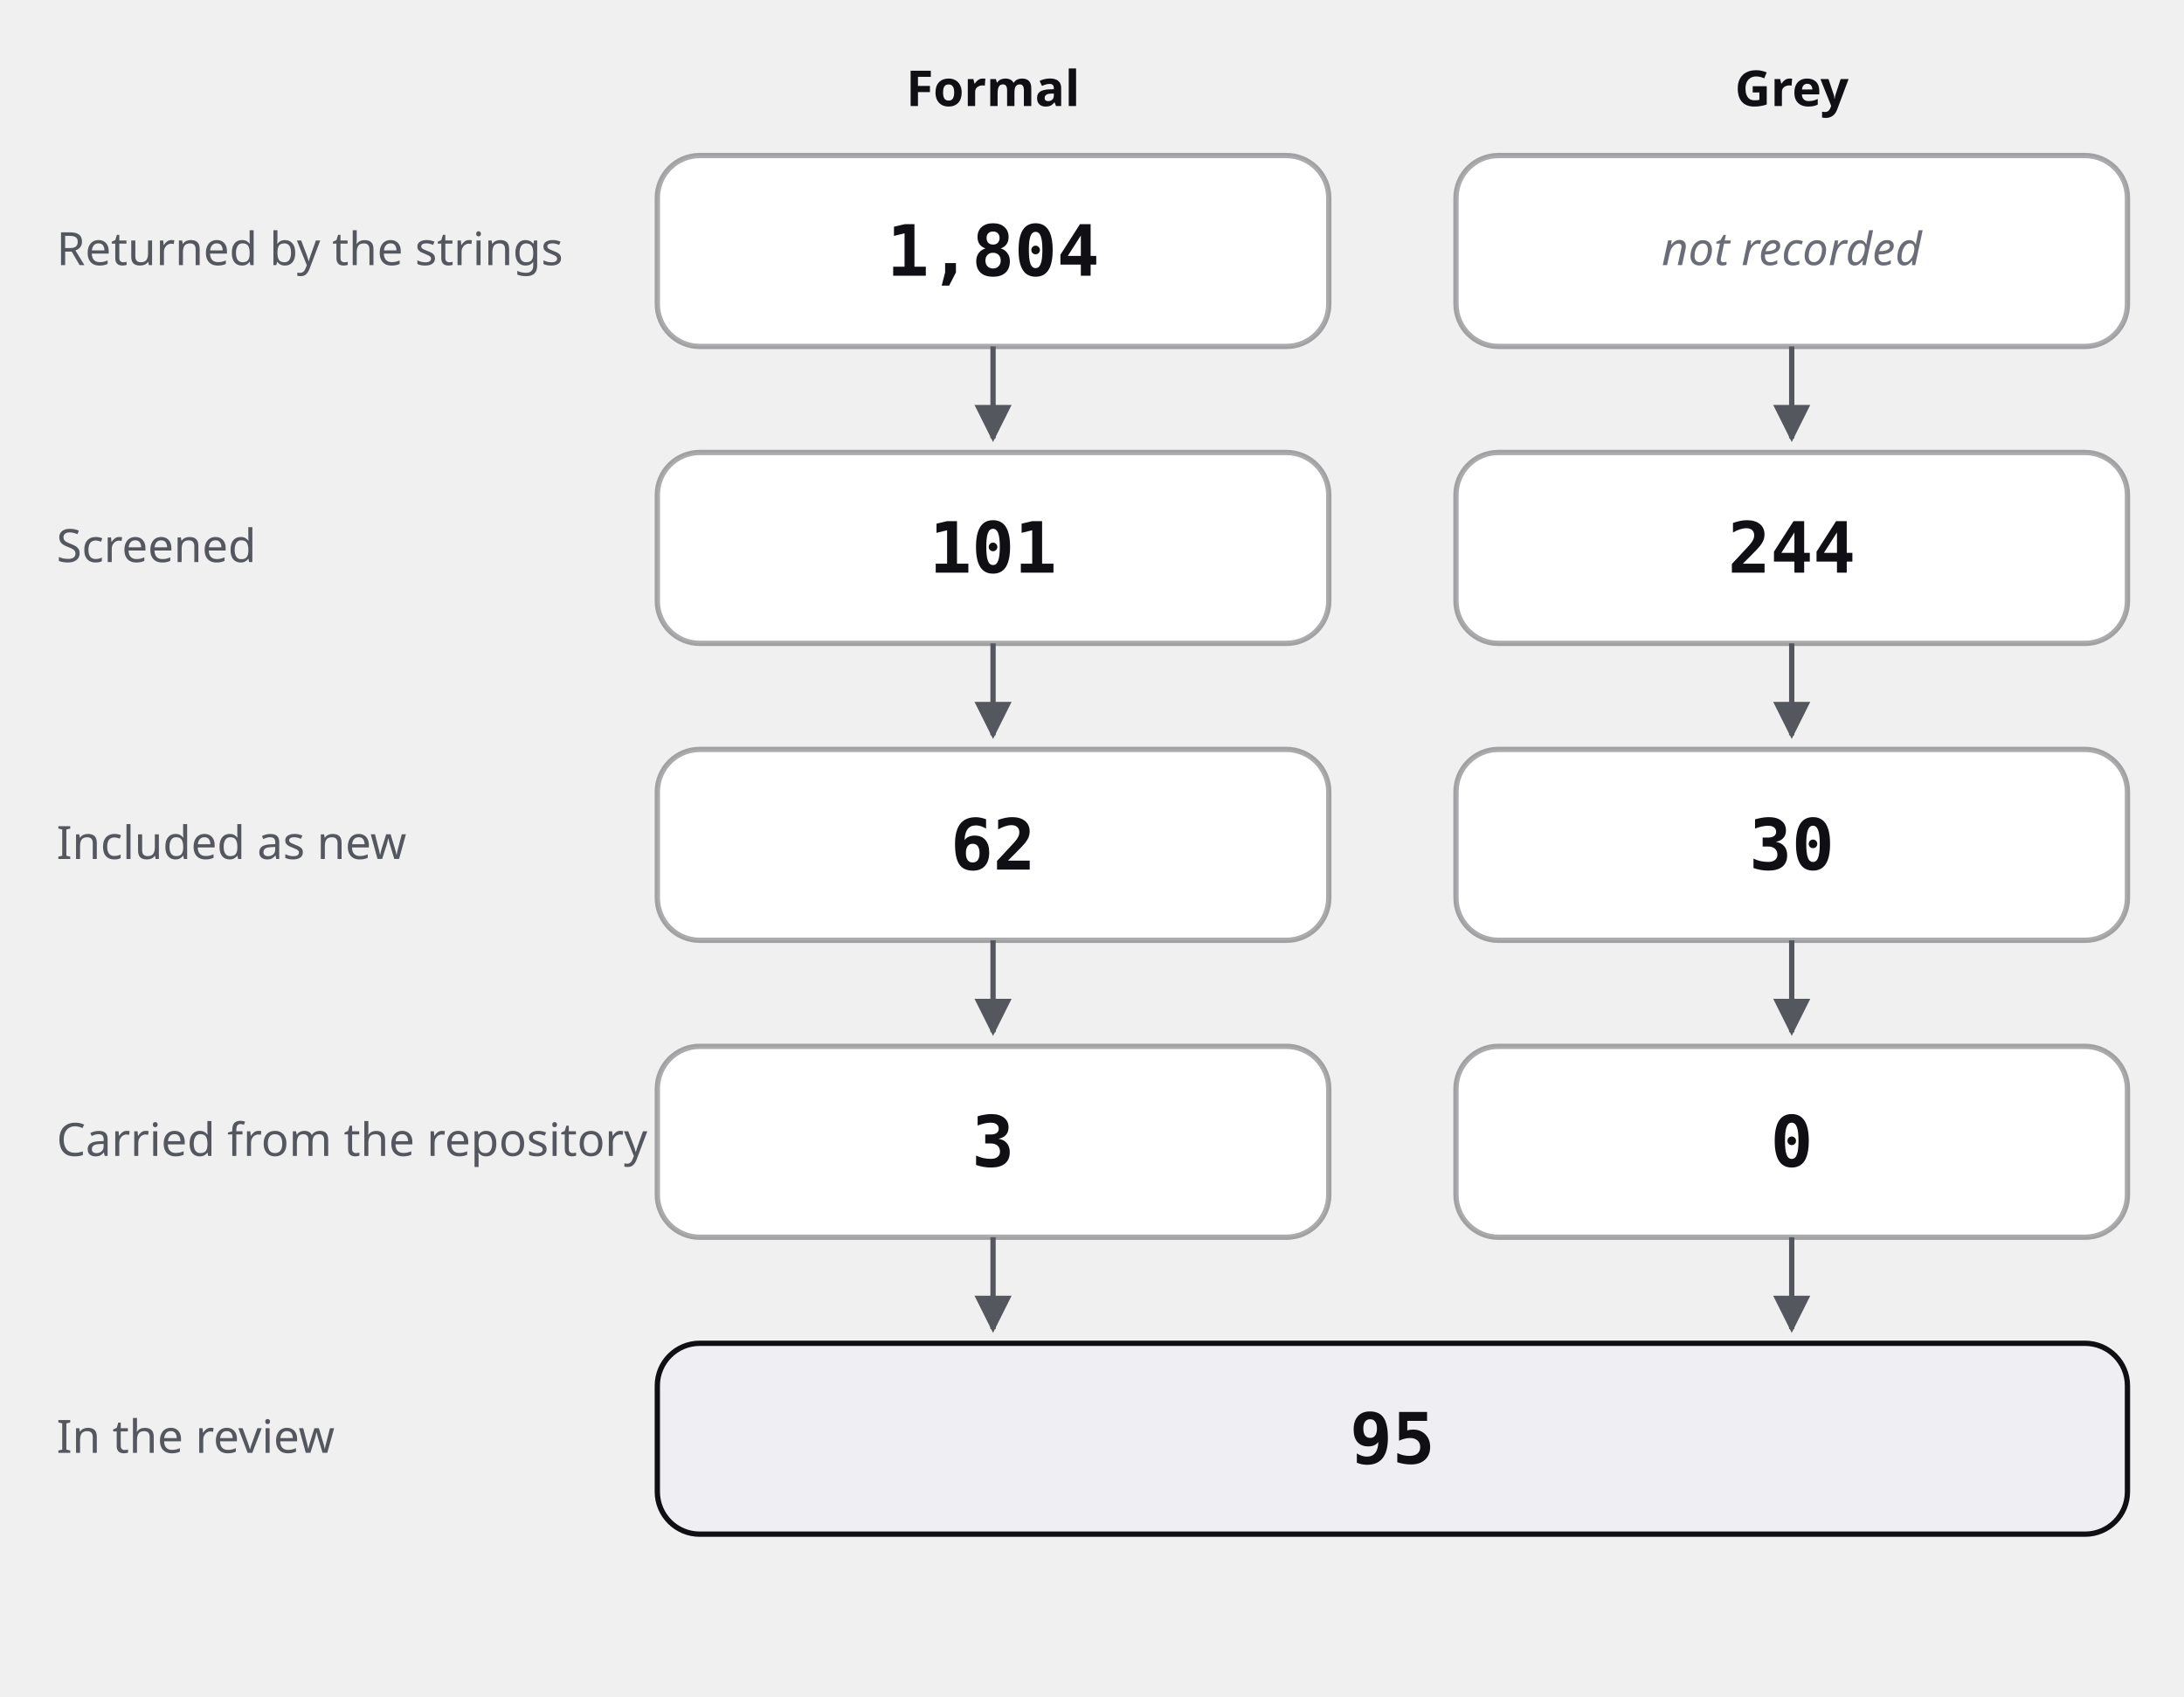
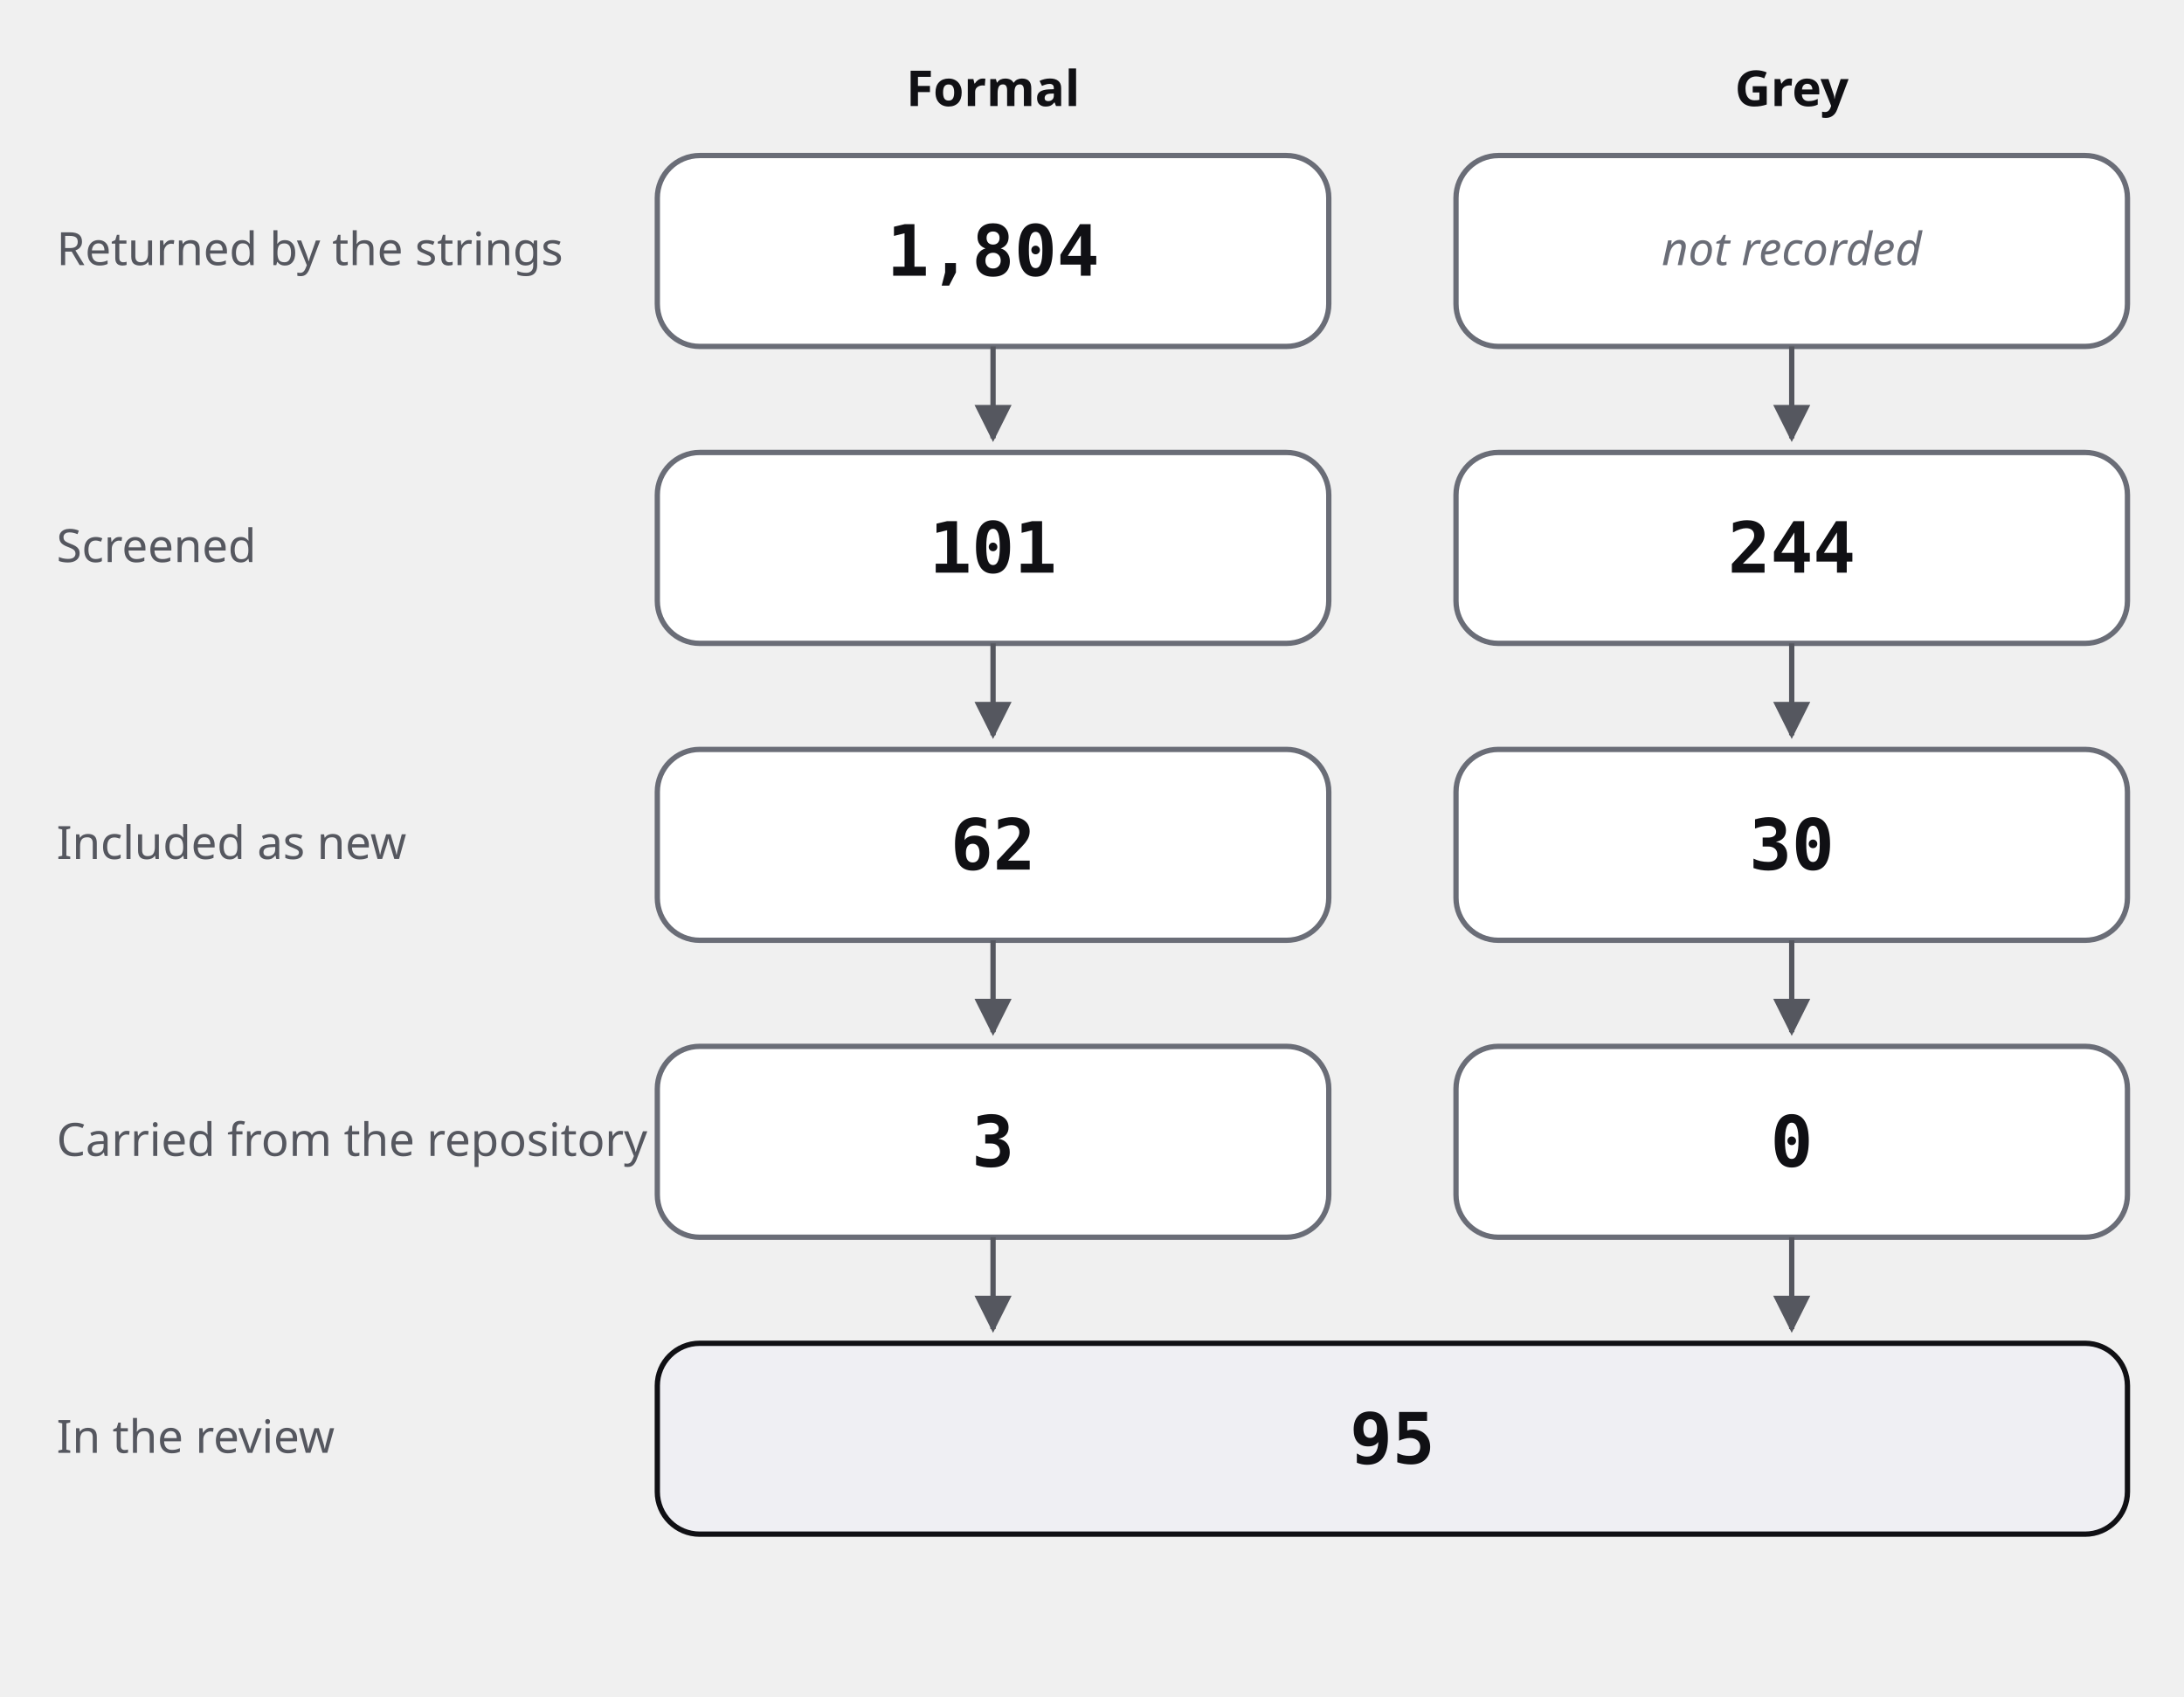
<svg xmlns="http://www.w3.org/2000/svg" viewBox="0 0 618 480" role="img" aria-labelledby="t d">
  <style>
-   .box { fill: #FFFFFF; stroke: #10101459; stroke-width: 1.5; }
+   .box { fill: #FFFFFF; stroke: #6A6D77; stroke-width: 1.5; }
  .total { fill: #EFEFF3; stroke: #101014; stroke-width: 1.5; }
  .n { font: 600 20px 'JetBrains Mono', ui-monospace, monospace; fill: #101014; }
  .label { font: 400 13px Archivo, system-ui, sans-serif; fill: #55575F; }
  .na { font: italic 400 13px Archivo, system-ui, sans-serif; fill: #6A6D77; }
  .head { font: 600 14px Archivo, system-ui, sans-serif; fill: #101014; }
  .arrow { stroke: #55575F; stroke-width: 1.5; fill: none; marker-end: url(#tip); }
  #tip path { fill: #55575F; }
  @media (prefers-color-scheme: dark) {
-     .box { fill: #1A1A20; stroke: #F7F7F966; }
+     .box { fill: #1A1A20; stroke: #9A9CA4; }
    .total { fill: #26262E; stroke: #F7F7F9; }
    .n, .head { fill: #F7F7F9; }
    .label { fill: #B8BAC2; }
    .na { fill: #9A9CA4; }
    .arrow { stroke: #B8BAC2; }
    #tip path { fill: #B8BAC2; }
  }
</style>
  <defs>
    <marker id="tip" viewBox="0 0 10 10" refX="9" refY="5" markerWidth="7" markerHeight="7" orient="auto">
      <path d="M0,0 L10,5 L0,10 z" />
    </marker>
  </defs>
  <text class="head" x="281.0" y="30" text-anchor="middle">Formal</text>
  <text class="head" x="507.0" y="30" text-anchor="middle">Grey</text>
  <text class="label" x="16" y="75.0">Returned by the strings</text>
  <rect class="box" x="186" y="44" width="190" height="54" rx="12" />
  <text class="n" x="281.0" y="78.0" text-anchor="middle">1,804</text>
  <path class="arrow" d="M281.0,98 v26" />
  <rect class="box" x="412" y="44" width="190" height="54" rx="12" />
  <text class="na" x="507.0" y="75.0" text-anchor="middle">not recorded</text>
  <path class="arrow" d="M507.0,98 v26" />
  <text class="label" x="16" y="159.0">Screened</text>
  <rect class="box" x="186" y="128" width="190" height="54" rx="12" />
  <text class="n" x="281.0" y="162.0" text-anchor="middle">101</text>
  <path class="arrow" d="M281.0,182 v26" />
  <rect class="box" x="412" y="128" width="190" height="54" rx="12" />
  <text class="n" x="507.0" y="162.0" text-anchor="middle">244</text>
  <path class="arrow" d="M507.0,182 v26" />
  <text class="label" x="16" y="243.0">Included as new</text>
  <rect class="box" x="186" y="212" width="190" height="54" rx="12" />
  <text class="n" x="281.0" y="246.0" text-anchor="middle">62</text>
  <path class="arrow" d="M281.0,266 v26" />
  <rect class="box" x="412" y="212" width="190" height="54" rx="12" />
  <text class="n" x="507.0" y="246.0" text-anchor="middle">30</text>
  <path class="arrow" d="M507.0,266 v26" />
  <text class="label" x="16" y="327.0">Carried from the repository</text>
  <rect class="box" x="186" y="296" width="190" height="54" rx="12" />
  <text class="n" x="281.0" y="330.0" text-anchor="middle">3</text>
  <path class="arrow" d="M281.0,350 v26" />
  <rect class="box" x="412" y="296" width="190" height="54" rx="12" />
  <text class="n" x="507.0" y="330.0" text-anchor="middle">0</text>
  <path class="arrow" d="M507.0,350 v26" />
  <text class="label" x="16" y="411.0">In the review</text>
  <rect class="total" x="186" y="380" width="416" height="54" rx="12" />
  <text class="n" x="394.0" y="414.0" text-anchor="middle">95</text>
</svg>
